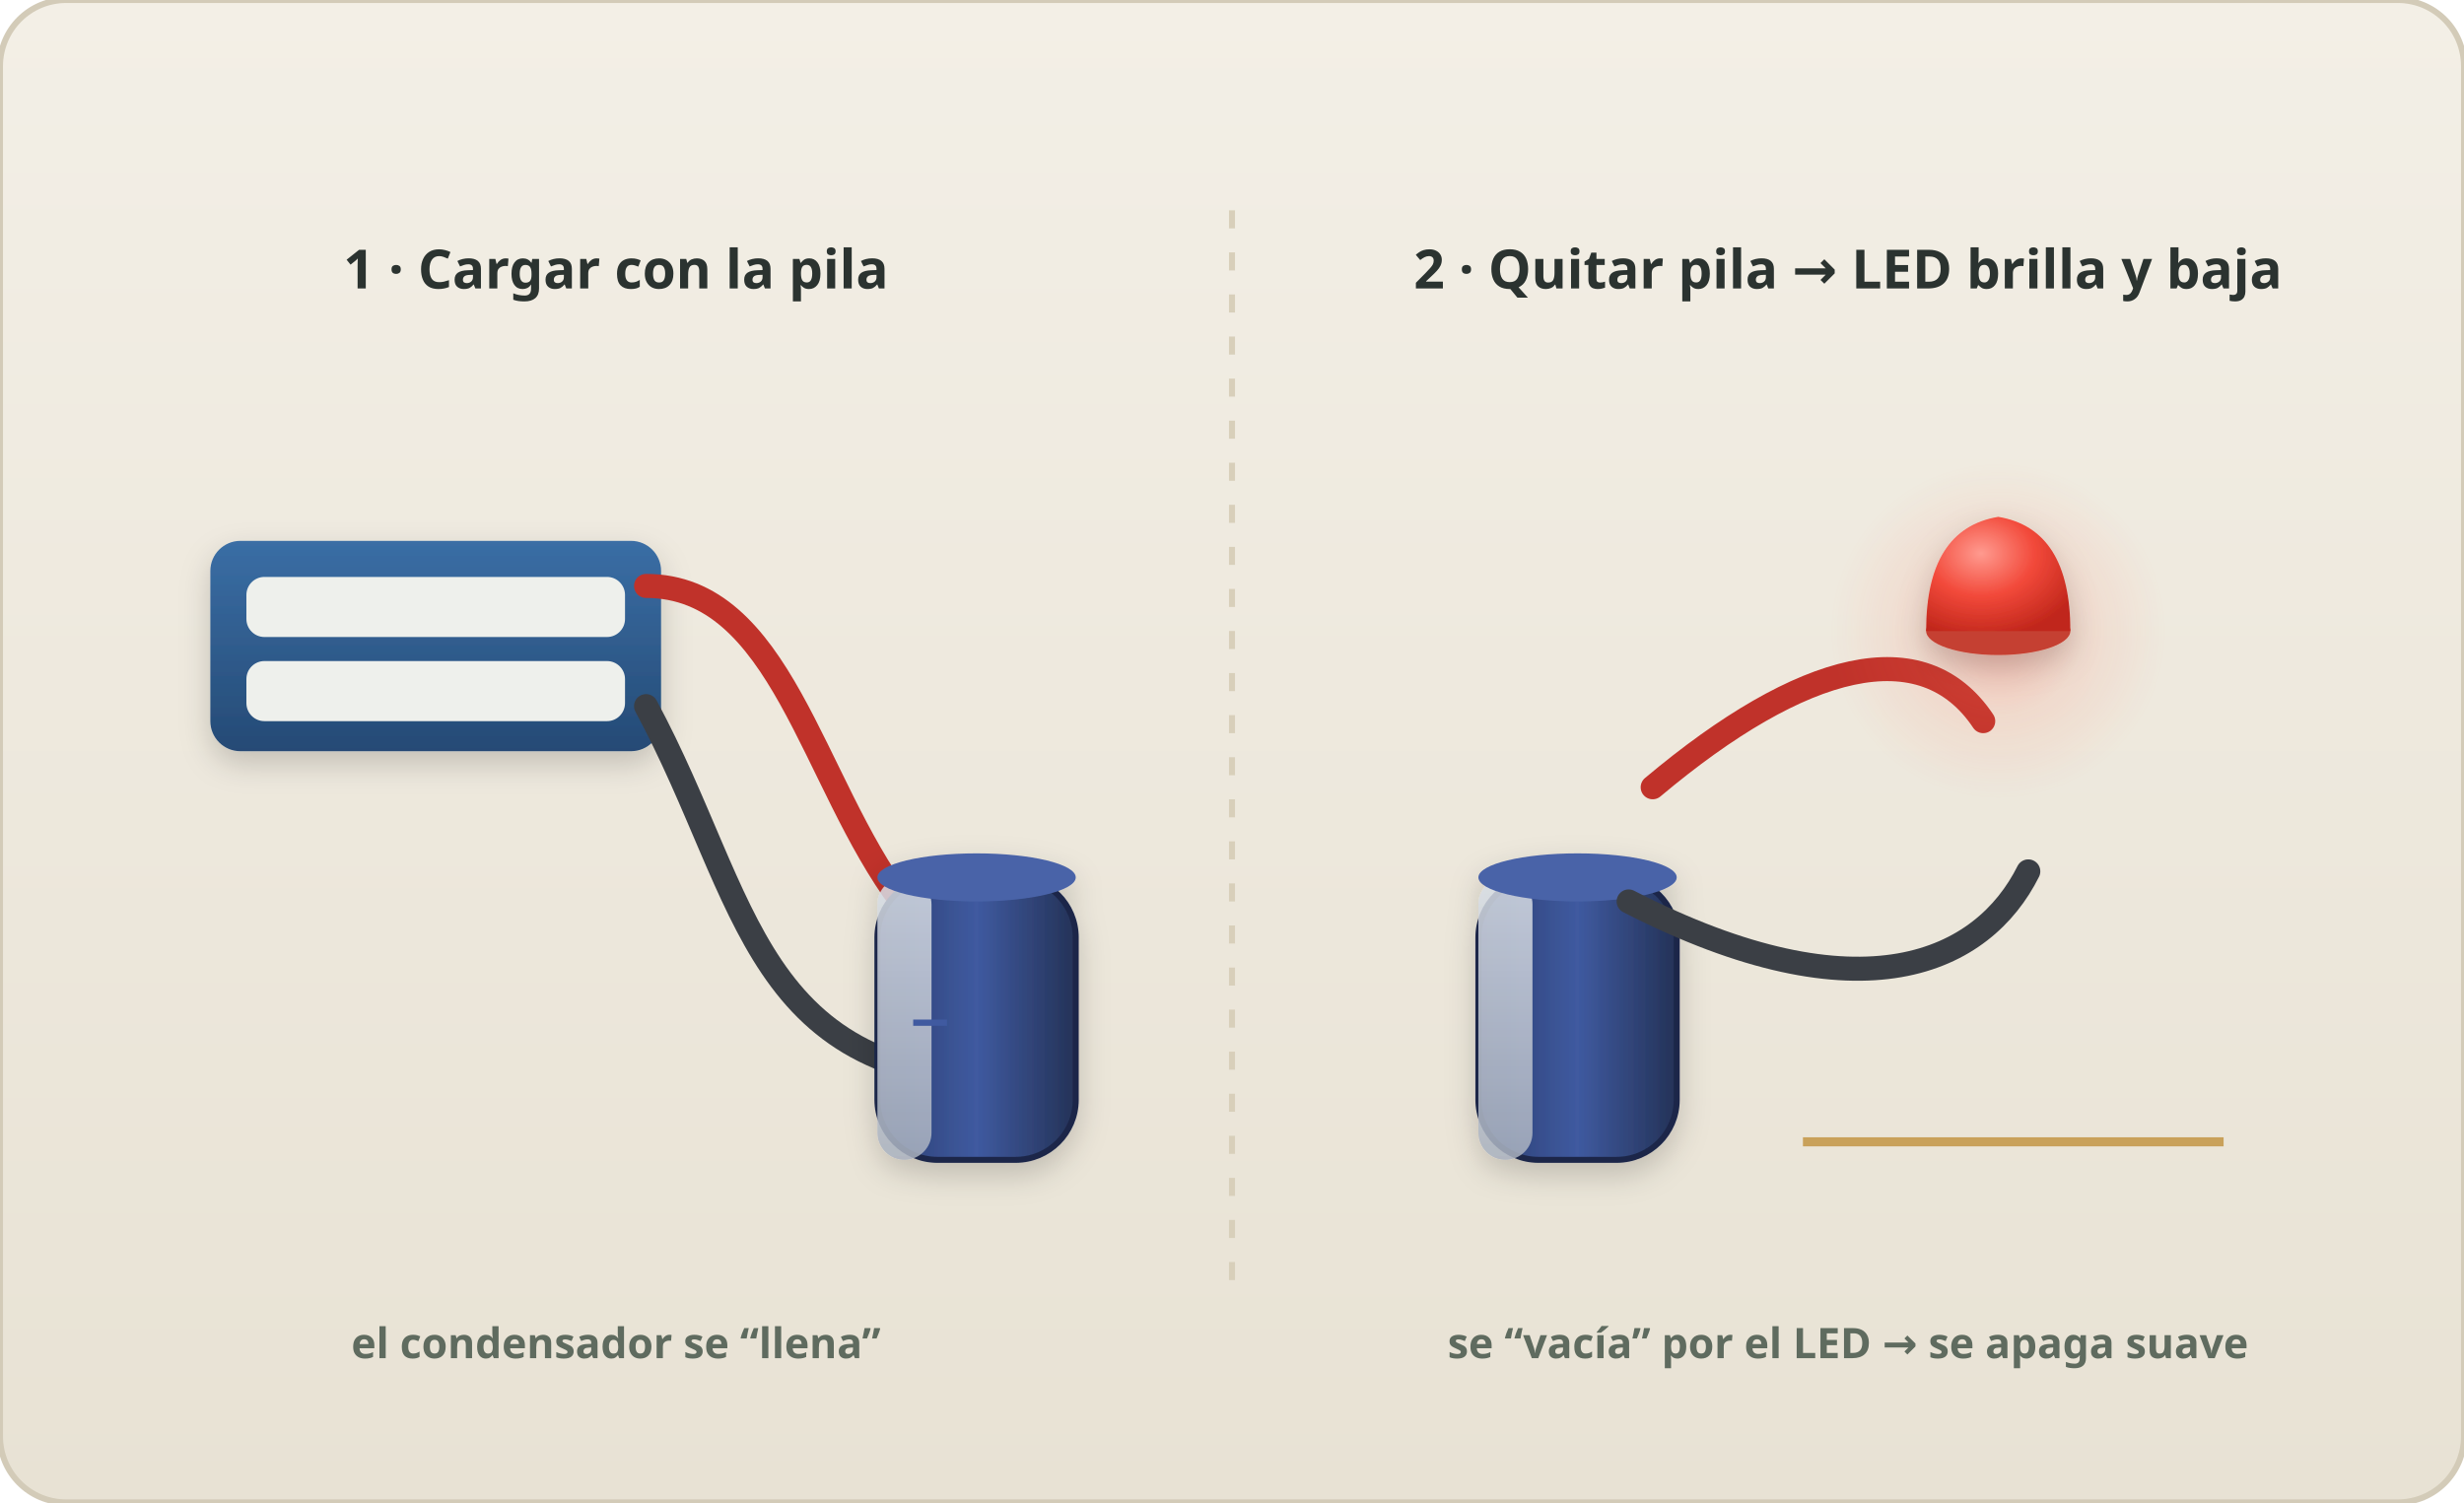
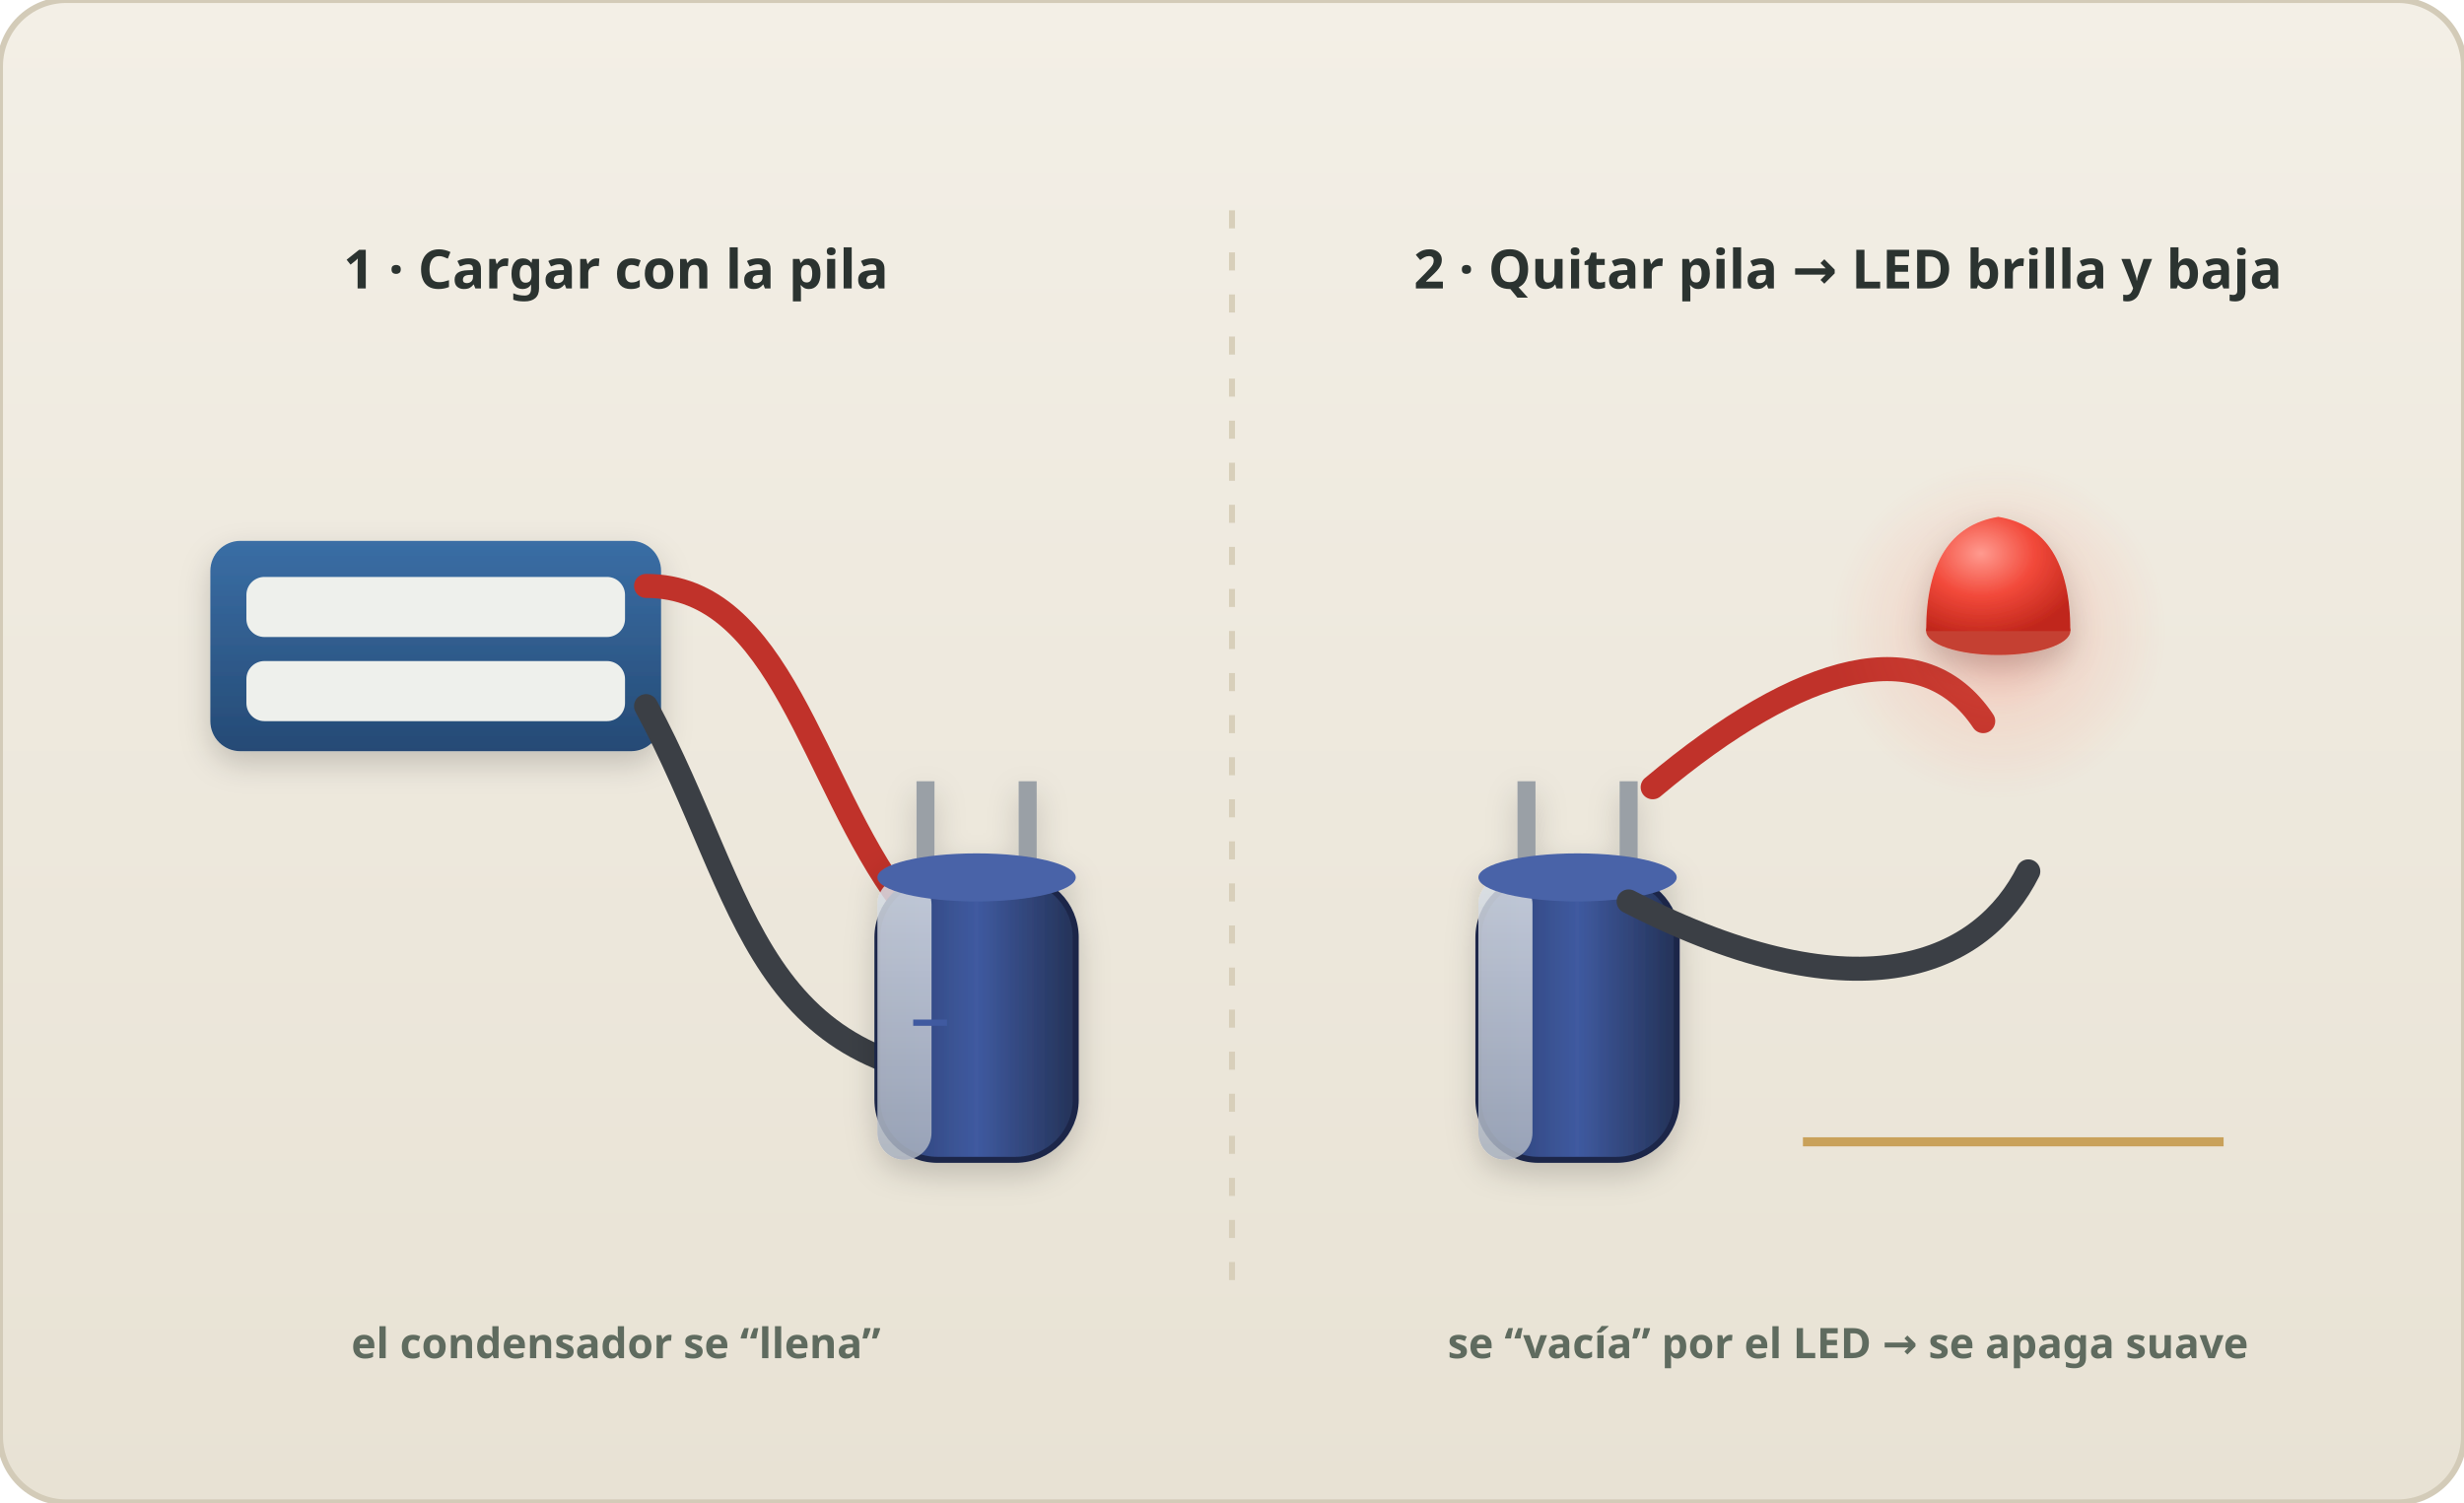
<svg xmlns="http://www.w3.org/2000/svg" viewBox="0 0 820 500" width="820" height="500" font-family="'Segoe UI',system-ui,sans-serif">
  <defs>
    <linearGradient id="panel" x1="0" y1="0" x2="0" y2="1">
      <stop offset="0" stop-color="#f3efe6" />
      <stop offset="1" stop-color="#e8e2d4" />
    </linearGradient>
    <radialGradient id="glowB" cx="0.5" cy="0.5" r="0.5">
      <stop offset="0" stop-color="#ff5a4d" stop-opacity="0.8" />
      <stop offset="0.4" stop-color="#ff6a52" stop-opacity="0.3" />
      <stop offset="1" stop-color="#ff6a52" stop-opacity="0" />
    </radialGradient>
    <radialGradient id="glowM" cx="0.5" cy="0.5" r="0.5">
      <stop offset="0" stop-color="#ff5a4d" stop-opacity="0.35" />
      <stop offset="0.5" stop-color="#ff6a52" stop-opacity="0.12" />
      <stop offset="1" stop-color="#ff6a52" stop-opacity="0" />
    </radialGradient>
    <radialGradient id="dome" cx="0.38" cy="0.32" r="0.75">
      <stop offset="0" stop-color="#ff9a8f" />
      <stop offset="0.5" stop-color="#f2493a" />
      <stop offset="1" stop-color="#c0261b" />
    </radialGradient>
    <linearGradient id="capBody" x1="0" y1="0" x2="1" y2="0">
      <stop offset="0" stop-color="#2b3d6e" />
      <stop offset="0.5" stop-color="#3f5aa0" />
      <stop offset="1" stop-color="#243257" />
    </linearGradient>
    <linearGradient id="capStripe" x1="0" y1="0" x2="0" y2="1">
      <stop offset="0" stop-color="#d9dee6" />
      <stop offset="1" stop-color="#aab2c0" />
    </linearGradient>
    <linearGradient id="battBody" x1="0" y1="0" x2="0" y2="1">
      <stop offset="0" stop-color="#3a6ea5" />
      <stop offset="1" stop-color="#254a75" />
    </linearGradient>
    <linearGradient id="leg" x1="0" y1="0" x2="1" y2="0">
      <stop offset="0" stop-color="#cfd3d6" />
      <stop offset="0.5" stop-color="#9aa0a6" />
      <stop offset="1" stop-color="#c4c9cd" />
    </linearGradient>
    <filter id="soft" x="-30%" y="-30%" width="160%" height="160%">
      <feDropShadow dx="0" dy="4" stdDeviation="5" flood-color="#000" flood-opacity="0.18" />
    </filter>
  </defs>
  <rect x="0" y="0" width="820" height="500" rx="22" fill="url(#panel)" />
  <rect x="0" y="0" width="820" height="500" rx="22" fill="none" stroke="#d3cbb8" stroke-width="2" />
  <line x1="410" y1="70" x2="410" y2="430" stroke="#d8cfba" stroke-width="2" stroke-dasharray="6 8" />
  <text x="205" y="96" text-anchor="middle" font-size="18" font-weight="800" fill="#2b3330">1 · Cargar con la pila</text>
  <text x="615" y="96" text-anchor="middle" font-size="18" font-weight="800" fill="#2b3330">2 · Quitar pila → LED brilla y baja</text>
  <g>
    <g filter="url(#soft)">
      <rect x="70" y="180" width="150" height="70" rx="10" fill="url(#battBody)" />
      <rect x="82" y="192" width="126" height="20" rx="6" fill="#eef0ec" />
      <rect x="82" y="220" width="126" height="20" rx="6" fill="#eef0ec" />
    </g>
    <path d="M215 195 C 260 195, 270 260, 300 300" fill="none" stroke="#c0322a" stroke-width="8" stroke-linecap="round" />
    <path d="M215 235 C 250 300, 250 360, 340 360" fill="none" stroke="#3b3f45" stroke-width="8" stroke-linecap="round" />
    <g filter="url(#soft)" transform="translate(300,300)">
-       <line x1="8" y1="0" x2="8" y2="-40" stroke="url(#leg)" stroke-width="6" />
-       <line x1="42" y1="0" x2="42" y2="-40" stroke="url(#leg)" stroke-width="6" />
+       <line x1="8" y1="0" x2="8" y2="-40" stroke="#9aa0a6" stroke-width="6" />
+       <line x1="42" y1="0" x2="42" y2="-40" stroke="#9aa0a6" stroke-width="6" />
      <rect x="-8" y="-8" width="66" height="94" rx="20" fill="url(#capBody)" stroke="#1c274a" stroke-width="2" />
      <rect x="-8" y="-8" width="18" height="94" rx="9" fill="url(#capStripe)" opacity="0.85" />
      <text x="2" y="46" font-size="18" font-weight="800" fill="#3f5aa0">−</text>
      <ellipse cx="25" cy="-8" rx="33" ry="8" fill="#4a63a8" />
    </g>
    <text x="205" y="452" text-anchor="middle" font-size="14" font-weight="600" fill="#5f6b5f">el condensador se “llena”</text>
  </g>
  <g>
    <g filter="url(#soft)" transform="translate(500,300)">
-       <line x1="8" y1="0" x2="8" y2="-40" stroke="url(#leg)" stroke-width="6" />
-       <line x1="42" y1="0" x2="42" y2="-40" stroke="url(#leg)" stroke-width="6" />
+       <line x1="8" y1="0" x2="8" y2="-40" stroke="#9aa0a6" stroke-width="6" />
+       <line x1="42" y1="0" x2="42" y2="-40" stroke="#9aa0a6" stroke-width="6" />
      <rect x="-8" y="-8" width="66" height="94" rx="20" fill="url(#capBody)" stroke="#1c274a" stroke-width="2" />
      <rect x="-8" y="-8" width="18" height="94" rx="9" fill="url(#capStripe)" opacity="0.85" />
      <ellipse cx="25" cy="-8" rx="33" ry="8" fill="#4a63a8" />
    </g>
    <path d="M550 262 C 600 220, 640 210, 660 240" fill="none" stroke="#c0322a" stroke-width="8" stroke-linecap="round" />
    <path d="M542 300 C 620 340, 660 320, 675 290" fill="none" stroke="#3b3f45" stroke-width="8" stroke-linecap="round" />
    <circle cx="665" cy="210" r="56" fill="url(#glowM)" />
    <g filter="url(#soft)">
      <ellipse cx="665" cy="210" rx="24" ry="8" fill="#c53f30" />
      <path d="M641 210 Q641 176 665 172 Q689 176 689 210 Z" fill="url(#dome)" />
    </g>
    <path d="M600 380 C 660 380, 700 380, 740 380" fill="none" stroke="#c9a15a" stroke-width="3" />
    <text x="615" y="452" text-anchor="middle" font-size="14" font-weight="600" fill="#5f6b5f">se “vacía” por el LED → se apaga suave</text>
  </g>
</svg>
